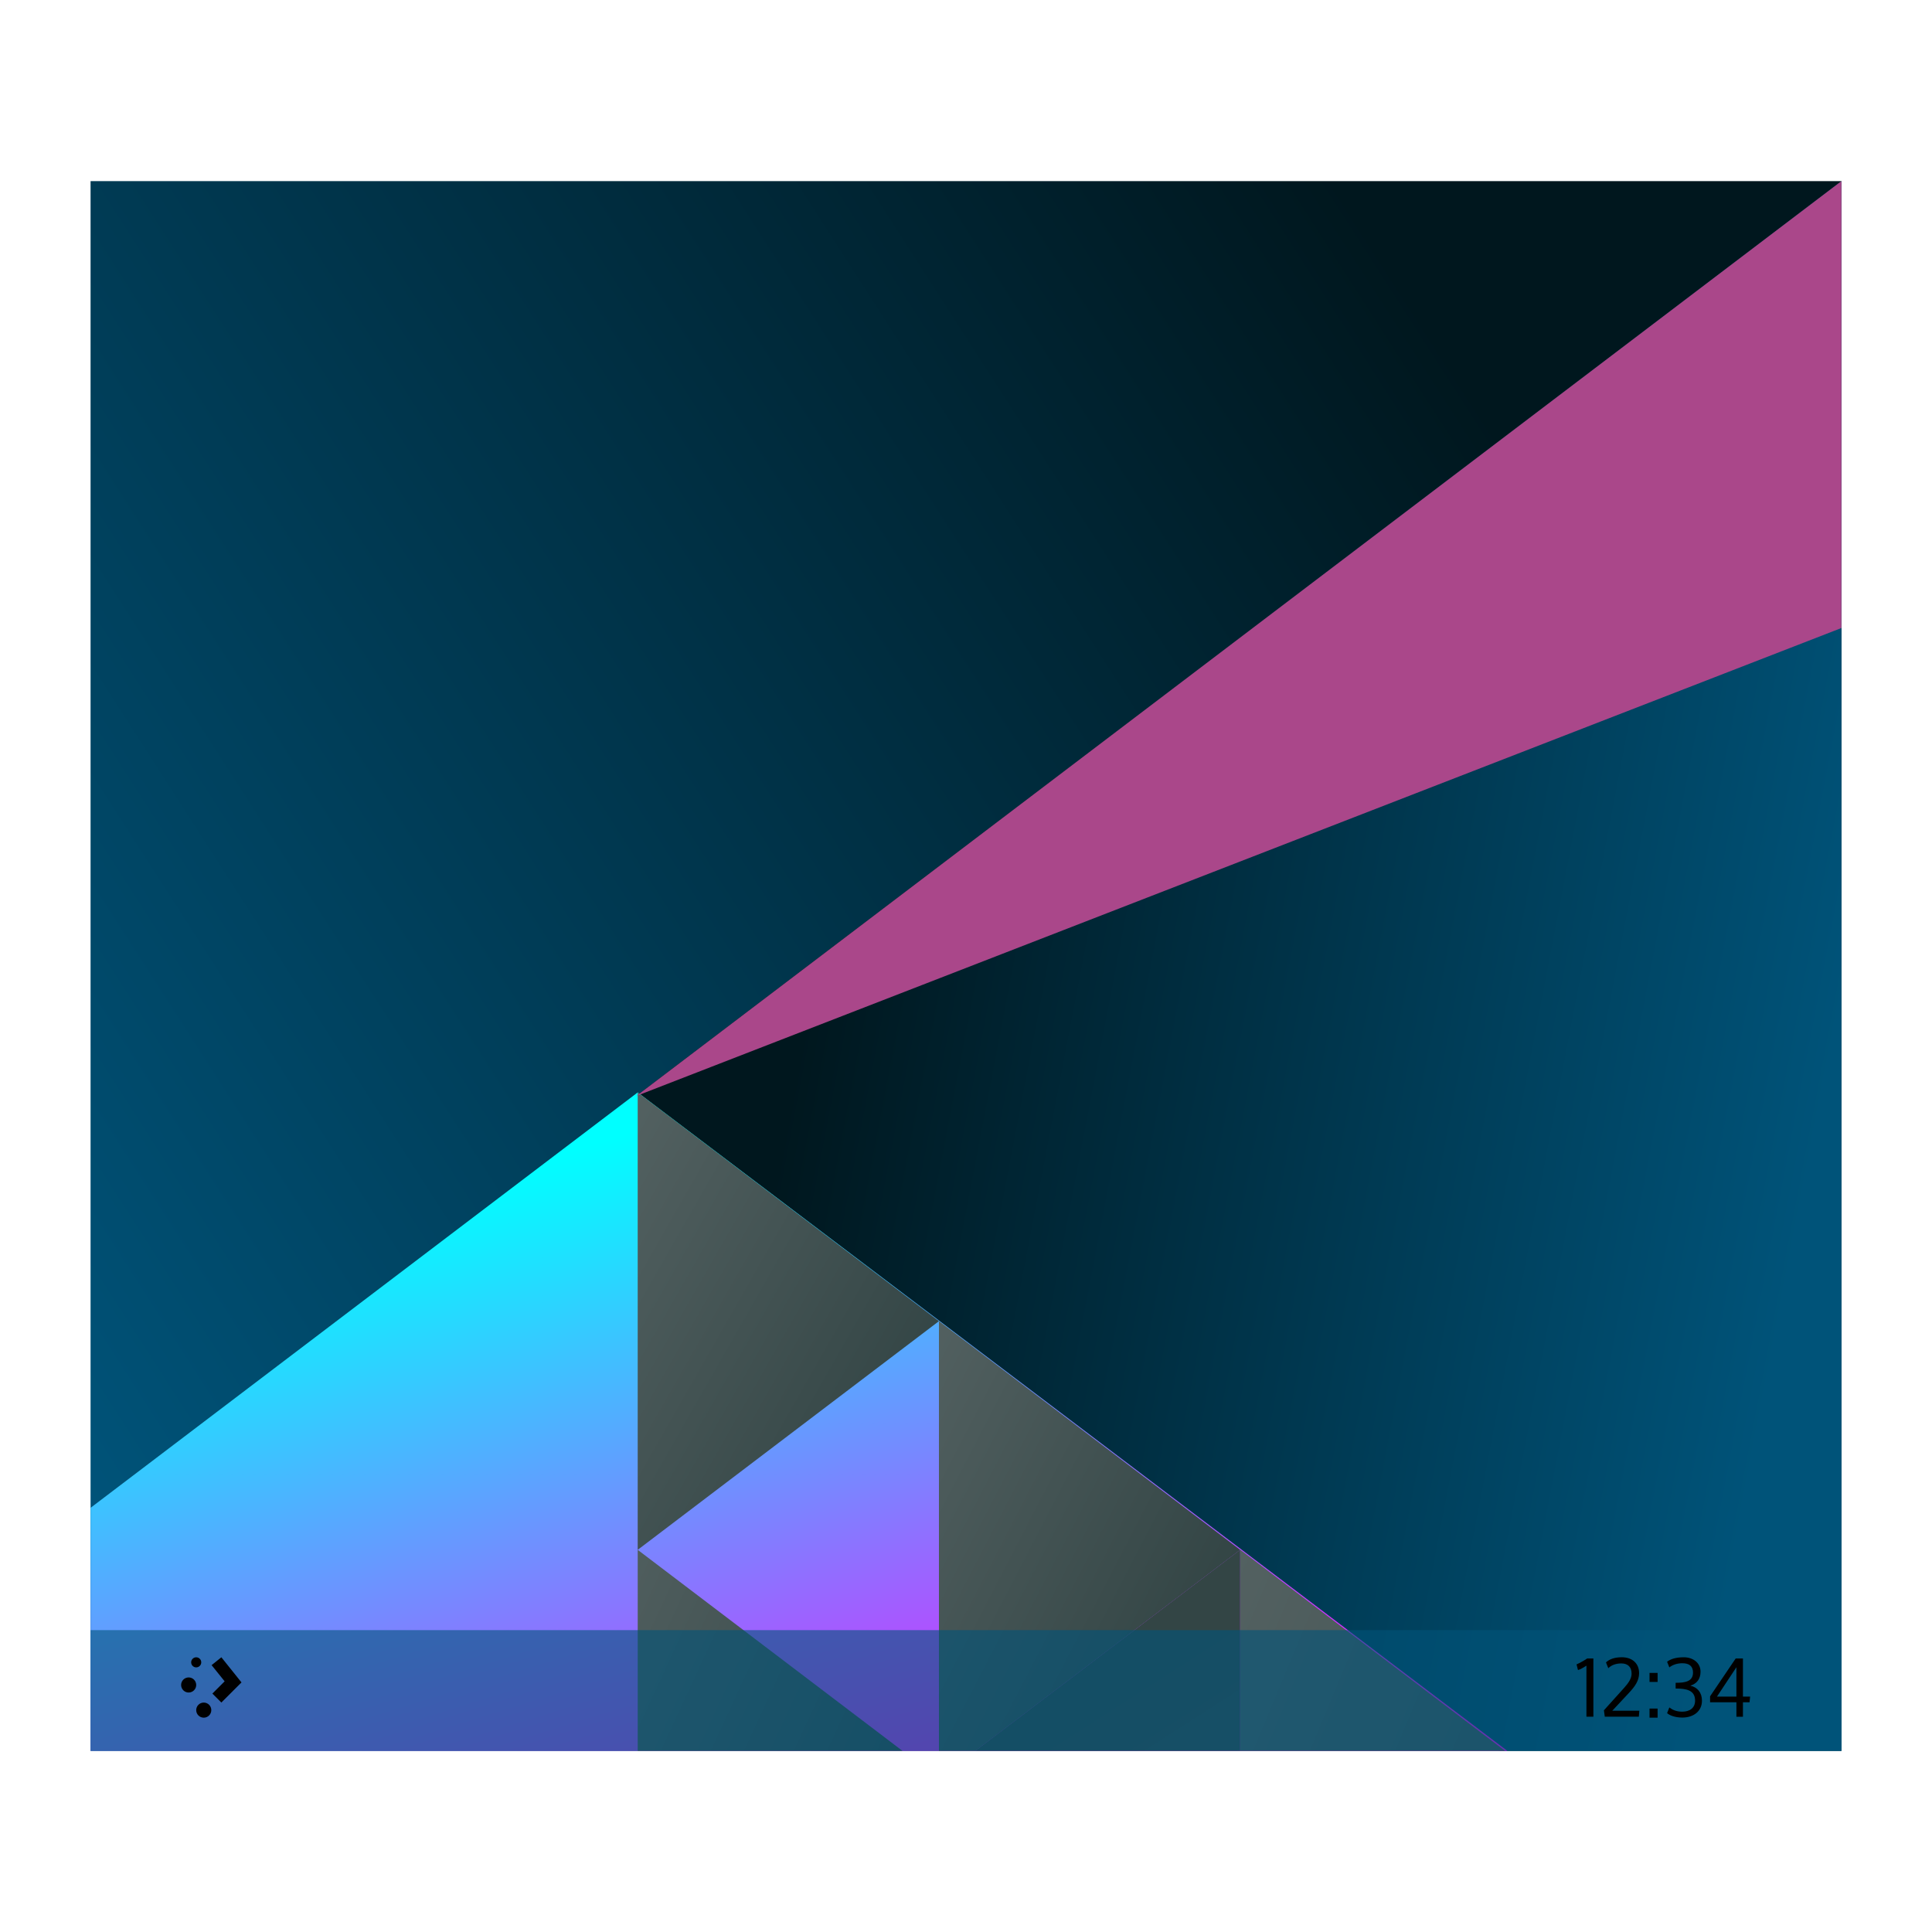
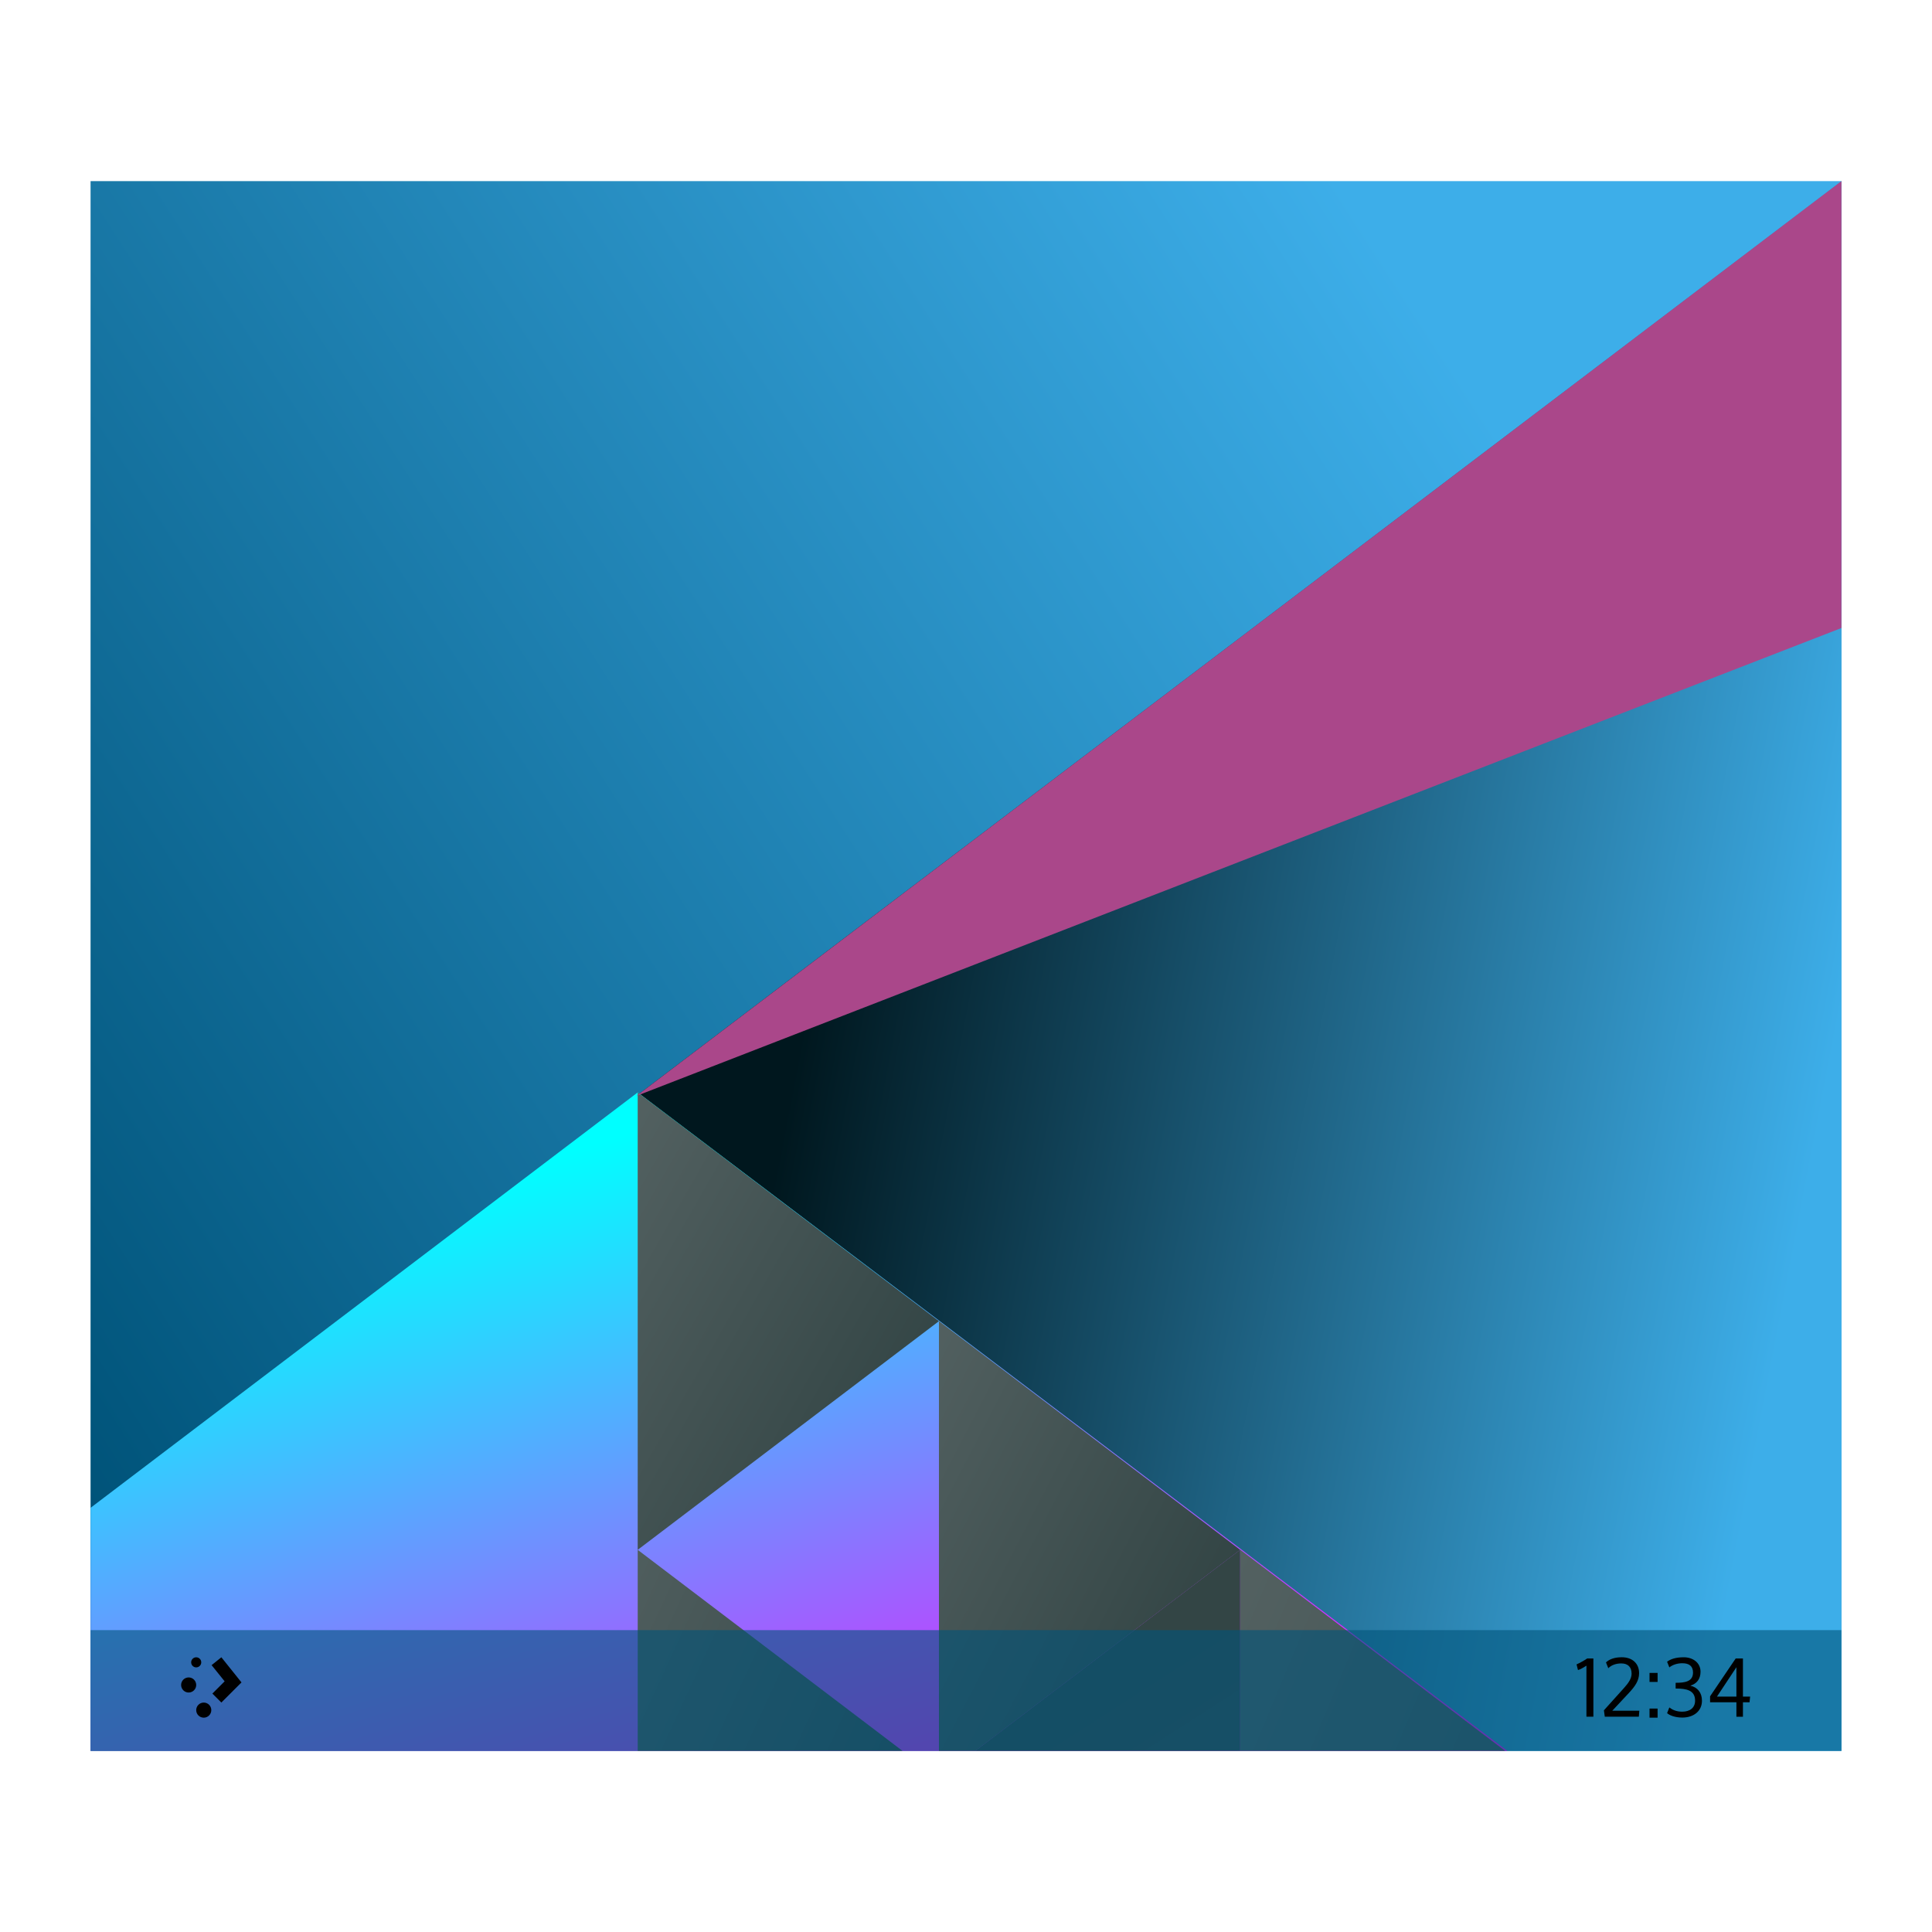
<svg xmlns="http://www.w3.org/2000/svg" xmlns:xlink="http://www.w3.org/1999/xlink" width="64" version="1.1" height="64" id="svg40">
  <defs id="defs5455">
    <linearGradient id="linearGradient855">
      <stop id="stop851" style="stop-color:#ff00ff;stop-opacity:1" />
      <stop id="stop853" style="stop-color:#00ffff;stop-opacity:1" offset="1" />
    </linearGradient>
    <linearGradient xlink:href="#linearGradient4697" id="linearGradient4703" y1="503.079" x1="418.17" y2="531.458" x2="384.571" gradientUnits="userSpaceOnUse" gradientTransform="matrix(0.9166663 0 0 0.9166663 -340.5237 -455.8146)" />
    <linearGradient id="linearGradient4697">
-       <stop style="stop-color:#00171e;stop-opacity:1" id="stop4699" />
+       <stop style="stop-color:#3daee9;stop-opacity:1" id="stop4699" />
      <stop offset="1" style="stop-color:#005379;stop-opacity:1" id="stop4701" />
    </linearGradient>
    <linearGradient xlink:href="#linearGradient4526" id="linearGradient4532" y1="521.633" x1="404.045" y2="528.35" x2="430.736" gradientUnits="userSpaceOnUse" gradientTransform="matrix(0.9166663 0 0 0.9166663 -340.5237 -455.8146)" />
    <linearGradient id="linearGradient4526">
      <stop style="stop-color:#00171e;stop-opacity:1" id="stop4528" />
-       <stop offset="1" style="stop-color:#005379;stop-opacity:1" id="stop4530" />
+       <stop offset="1" style="stop-color:#3daee9;stop-opacity:1" id="stop4530" />
    </linearGradient>
    <linearGradient xlink:href="#linearGradient855" id="linearGradient4474" y1="542.224" x1="398.092" y2="524.9" x2="394.003" gradientUnits="userSpaceOnUse" gradientTransform="matrix(0.9166663 0 0 0.9166663 -340.5237 -455.8146)" />
    <linearGradient id="linearGradient4468">
      <stop style="stop-color:#334545" id="stop4470" />
      <stop offset="1" style="stop-color:#536161" id="stop4472" />
    </linearGradient>
    <linearGradient xlink:href="#linearGradient4468" id="linearGradient4500" y1="568.798" x1="431.571" y2="562.798" x2="439.571" gradientUnits="userSpaceOnUse" gradientTransform="matrix(-1 0 0 1 839.1428 -40.00001)" />
    <linearGradient xlink:href="#linearGradient4468" id="linearGradient4498" y1="581.87" x1="406.537" y2="572.678" x2="423.32" gradientUnits="userSpaceOnUse" gradientTransform="matrix(-0.9166663 0 0 0.9166663 428.6903 -492.4813)" />
    <linearGradient xlink:href="#linearGradient4468" id="linearGradient4496" y1="572.334" x1="423.054" y2="566.766" x2="431.225" gradientUnits="userSpaceOnUse" gradientTransform="matrix(-0.9166663 0 0 0.9166663 448.6903 -492.4813)" />
    <linearGradient xlink:href="#linearGradient4468" id="linearGradient4492" y1="577.102" x1="431.313" y2="571.445" x2="440.632" gradientUnits="userSpaceOnUse" gradientTransform="matrix(-0.9166663 0 0 0.9166663 428.6903 -492.4813)" />
    <linearGradient xlink:href="#linearGradient4468" id="linearGradient4490" y1="577.362" x1="430.567" y2="591.328" x2="423.75" gradientUnits="userSpaceOnUse" gradientTransform="matrix(-0.9166663 0 0 0.9166663 428.6903 -492.4813)" />
  </defs>
  <g id="layer1" transform="matrix(1 0 0 1 -384.5714 -483.798)">
    <g id="g4578" transform="matrix(1.208333 0 0 1.588888 -77.11883 -310.6806)">
      <path style="fill:url(#linearGradient4703)" id="path4589" d="M 12,6 12,36 56,36 56,6 12,6 Z" transform="matrix(1.09091 0 0 1.09091 371.4805 497.2525)" />
      <path style="fill:url(#linearGradient4532);stroke-linecap:round;stroke-width:2" id="path4284" d="M 56,6 25.719,23.482 47.4,36 56,36 56,6 Z" transform="matrix(1.09091 0 0 1.09091 371.4805 497.2525)" />
      <path style="fill:url(#linearGradient4474);stroke-linecap:round;stroke-width:2" id="path4284-5-6" d="M 25.75,23.416 12,31.355 12,36 47.605,36 25.75,23.416 Z" transform="matrix(1.09091 0 0 1.09091 371.4805 497.2525)" />
      <path style="fill:url(#linearGradient4500);stroke-linecap:round;stroke-width:2" id="path4284-5-6-2-2" d="m 407.83,527.566 -8.259,-4.768 0,9.536 z" />
      <path style="fill:url(#linearGradient4498);stroke-linecap:round;stroke-width:2" id="path4284-5-6-2-0" d="m 40.891,32.156 0,3.844 6.656,0 -6.656,-3.844 z" transform="matrix(1.09091 0 0 1.09091 371.4805 497.2525)" />
      <path style="fill:url(#linearGradient4496);stroke-linecap:round;stroke-width:2" id="path4284-5-6-2-6" d="m 53.32,27.787 0,8.213 0.916,0 6.654,-3.842 -7.57,-4.371 z" transform="matrix(1.09091 0 0 1.09091 349.6623 497.2525)" />
      <path style="fill:url(#linearGradient4492);stroke-linecap:round;stroke-width:2" id="path4284-5-6-2-6-50" d="M 25.75,32.158 25.75,36 32.404,36 25.75,32.158 Z" transform="matrix(1.09091 0 0 1.09091 371.4805 497.2525)" />
      <path style="fill:url(#linearGradient4490);stroke-linecap:round;stroke-width:2" id="path4284-5-6-2-0-6" d="M 40.891,32.156 34.234,36 l 6.656,0 0,-3.844 z" transform="matrix(1.09091 0 0 1.09091 371.4805 497.2525)" />
      <path style="fill:#aa478a;stroke-linecap:round;stroke-width:2" id="path4284-1" d="m 399.537,522.87 33.034,-19.072 -2e-5,9.317 z" />
    </g>
    <g id="g4255">
      <path style="fill:#005379;fill-opacity:1;opacity:0.6" id="rect4128" d="m 387.571,537.798 0,3.2 0,0.8 1,0 56,0 1,0 0,-0.8 0,-3.2 -58,0 z" />
      <g id="text4213" transform="matrix(0.6482982 0 0 0.6482982 155.6317 190.0607)">
        <path id="path4218" d="m 434.239,537.834 c -0.159,0.11 -0.367,0.224 -0.542,0.302 l 0.073,0.289 c 0.143,-0.045 0.273,-0.122 0.432,-0.224 l 0,2.608 0.355,0 0,-2.975 -0.318,0 z" />
        <path id="path4220" d="m 435.201,538.034 0.118,0.297 c 0.167,-0.171 0.416,-0.245 0.664,-0.245 0.338,0 0.526,0.187 0.526,0.518 l 0,0.02 c -0.004,0.232 -0.155,0.461 -0.387,0.717 l -1.027,1.141 0.045,0.326 1.74,0 0.025,-0.306 -1.382,0 0.84,-0.897 c 0.326,-0.35 0.526,-0.636 0.53,-1.011 l 0,-0.012 c 0,-0.489 -0.342,-0.811 -0.884,-0.811 -0.387,0 -0.64,0.106 -0.807,0.261 z" />
        <path id="path4222" d="m 437.426,540.858 0.412,0 0,-0.465 -0.412,0 0,0.465 z m 0,-1.826 0.412,0 0,-0.461 -0.412,0 0,0.461 z" />
        <path id="path4224" d="m 439.754,539.99 c 0,0.363 -0.265,0.562 -0.656,0.562 -0.302,0 -0.509,-0.098 -0.66,-0.216 l -0.114,0.289 c 0.11,0.106 0.391,0.228 0.778,0.228 0.579,0 1.003,-0.33 1.003,-0.86 0,-0.42 -0.232,-0.689 -0.595,-0.77 0.322,-0.098 0.522,-0.33 0.522,-0.713 0,-0.477 -0.412,-0.738 -0.852,-0.738 -0.412,0 -0.676,0.09 -0.856,0.228 l 0.114,0.289 c 0.159,-0.126 0.391,-0.212 0.664,-0.212 0.35,0 0.546,0.147 0.546,0.477 0,0.469 -0.432,0.522 -0.888,0.522 l 0,0.293 c 0.554,0 0.994,0.086 0.994,0.619 z" />
        <path id="path4226" d="m 441.865,538.282 0,1.5 -0.994,0 0.994,-1.5 z m 0.672,1.789 0.029,-0.289 -0.367,0 0,-1.948 -0.371,0 -1.308,1.932 0,0.306 1.345,0 0,0.738 0.334,0 0,-0.738 0.338,0 z" />
      </g>
      <path style="color:#000000" id="path2994" d="m 391.071,538.698 a 0.167,0.167 0 0 0 -0.167,0.167 0.167,0.167 0 0 0 0.167,0.167 0.167,0.167 0 0 0 0.167,-0.167 0.167,0.167 0 0 0 -0.167,-0.167 z m 0.833,0 -0.323,0.26 0.432,0.536 -0.406,0.406 0.297,0.297 0.667,-0.667 -0.667,-0.833 z m -1.083,0.667 a 0.25,0.25 0 0 0 -0.25,0.25 0.25,0.25 0 0 0 0.25,0.25 0.25,0.25 0 0 0 0.25,-0.25 0.25,0.25 0 0 0 -0.25,-0.25 z m 0.5,0.833 a 0.25,0.25 0 0 0 -0.25,0.25 0.25,0.25 0 0 0 0.25,0.25 0.25,0.25 0 0 0 0.25,-0.25 0.25,0.25 0 0 0 -0.25,-0.25 z" />
    </g>
  </g>
</svg>
